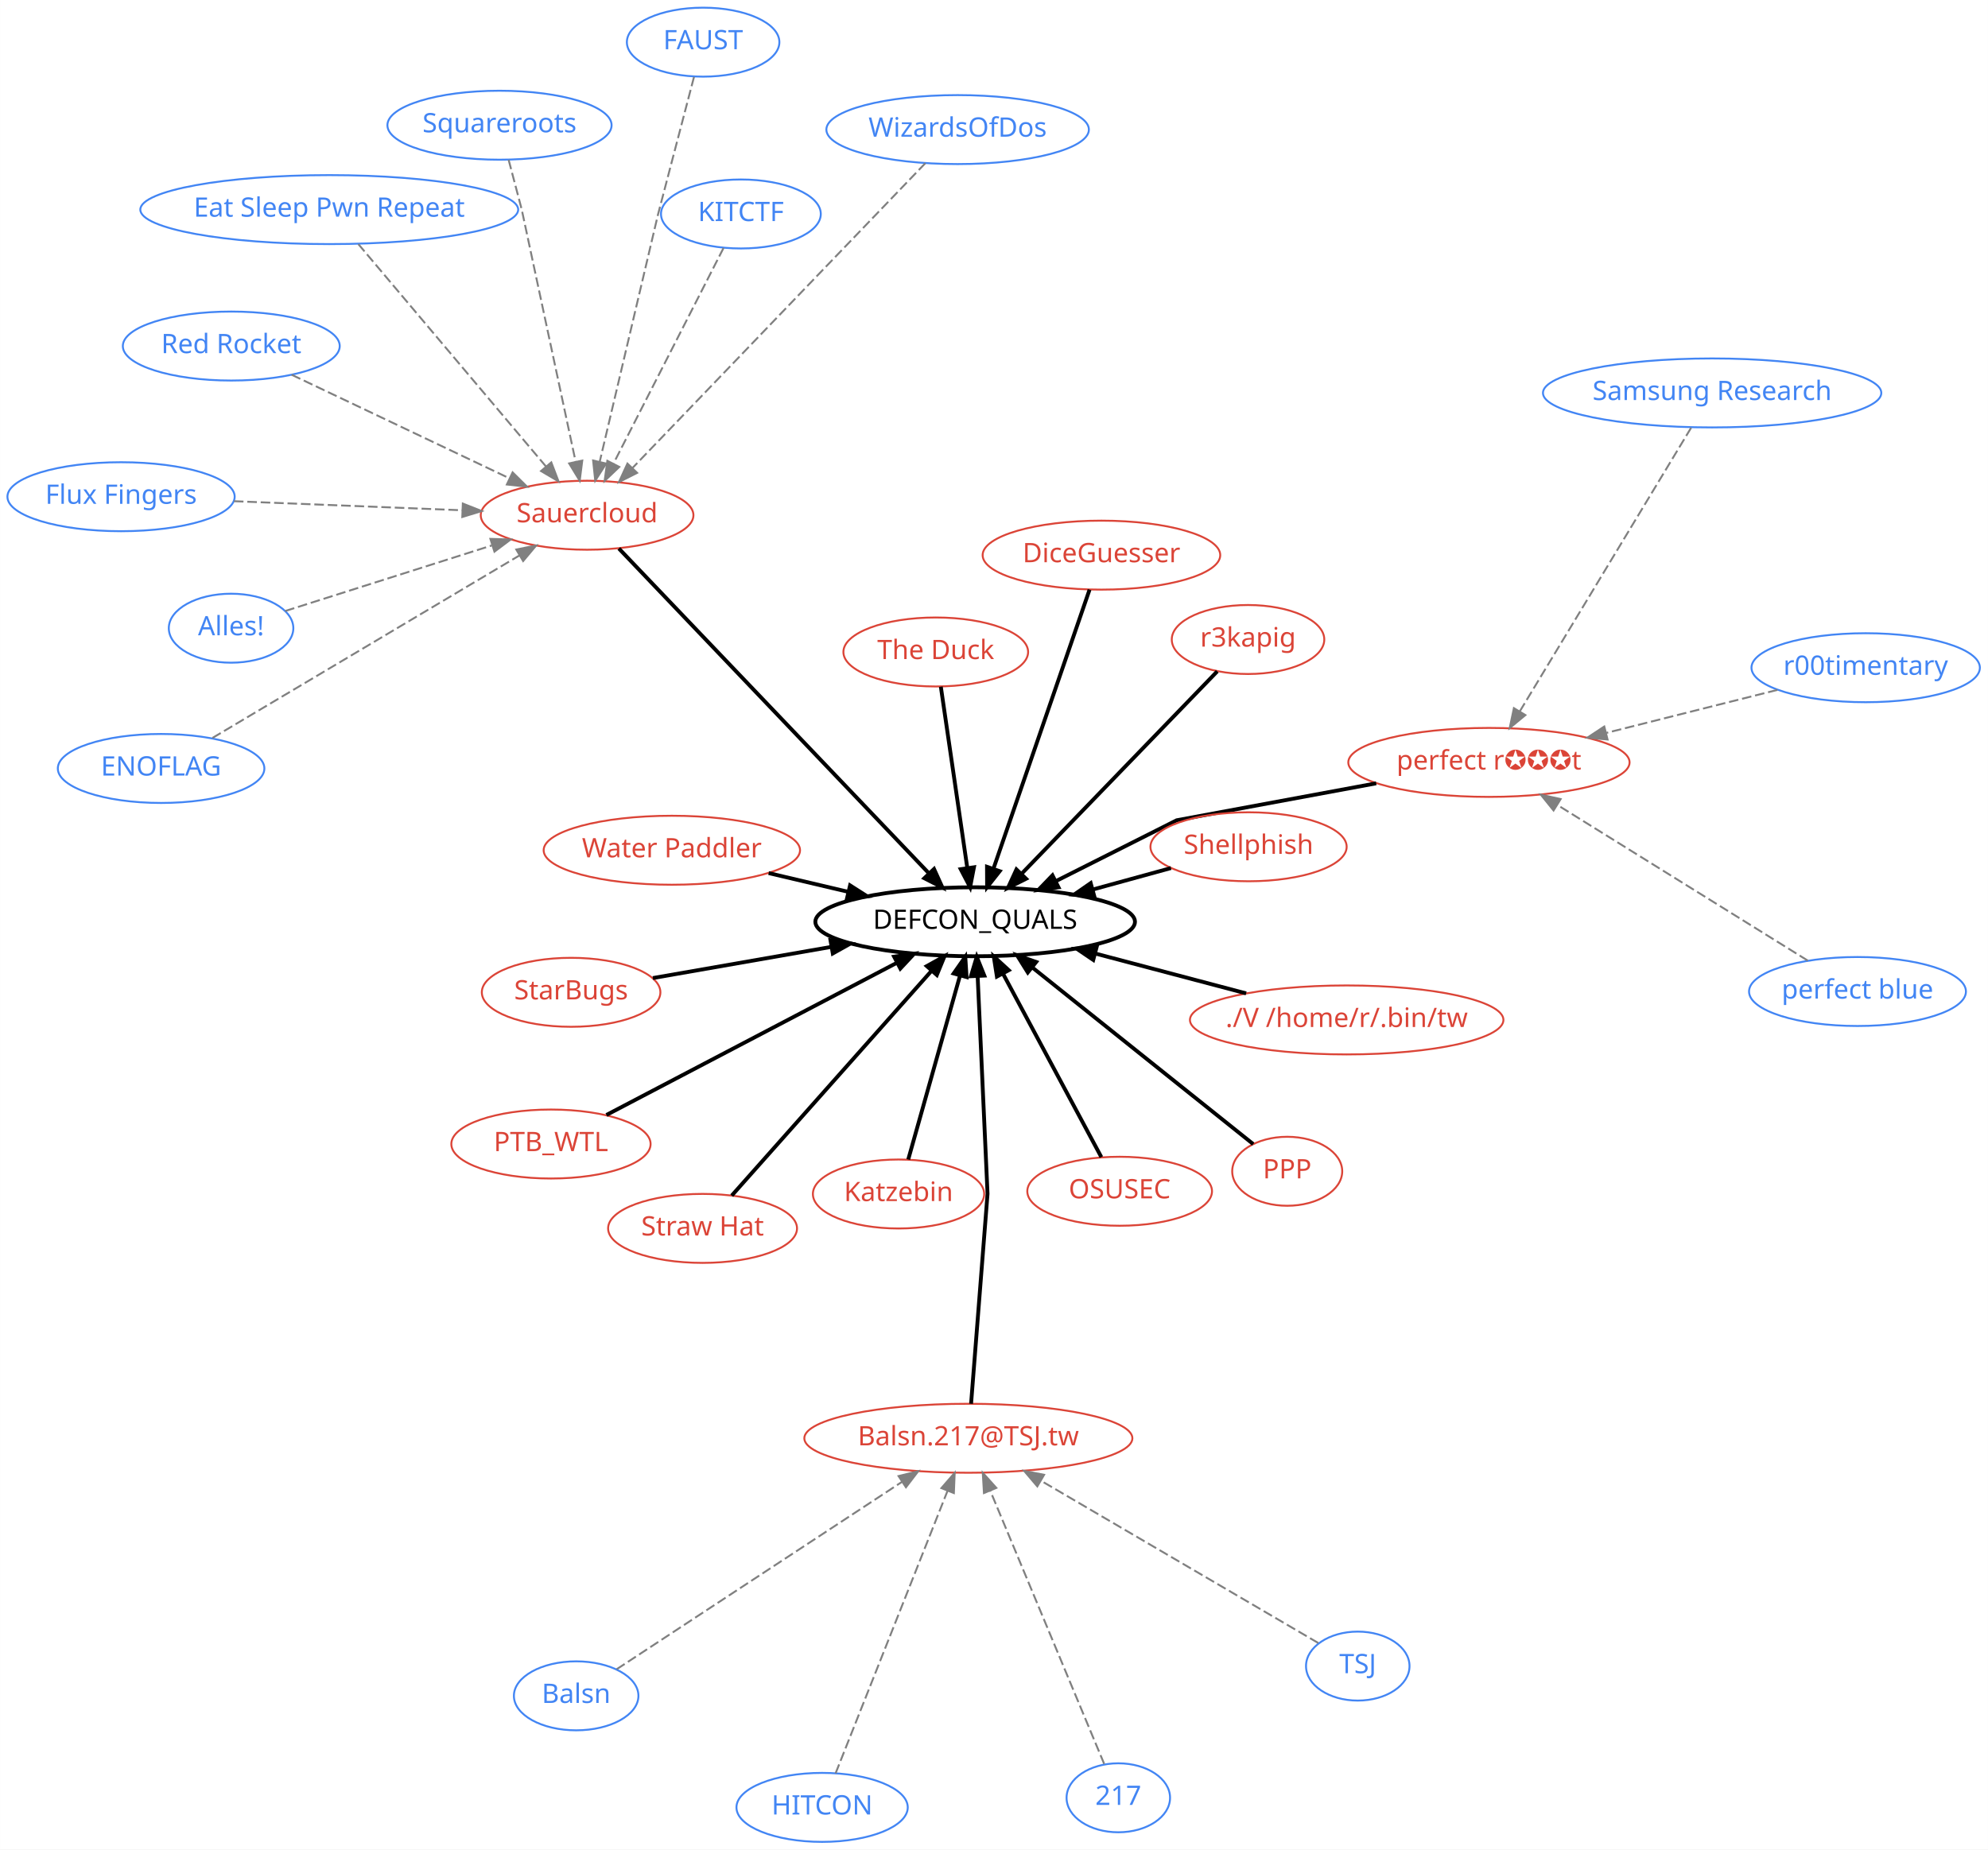
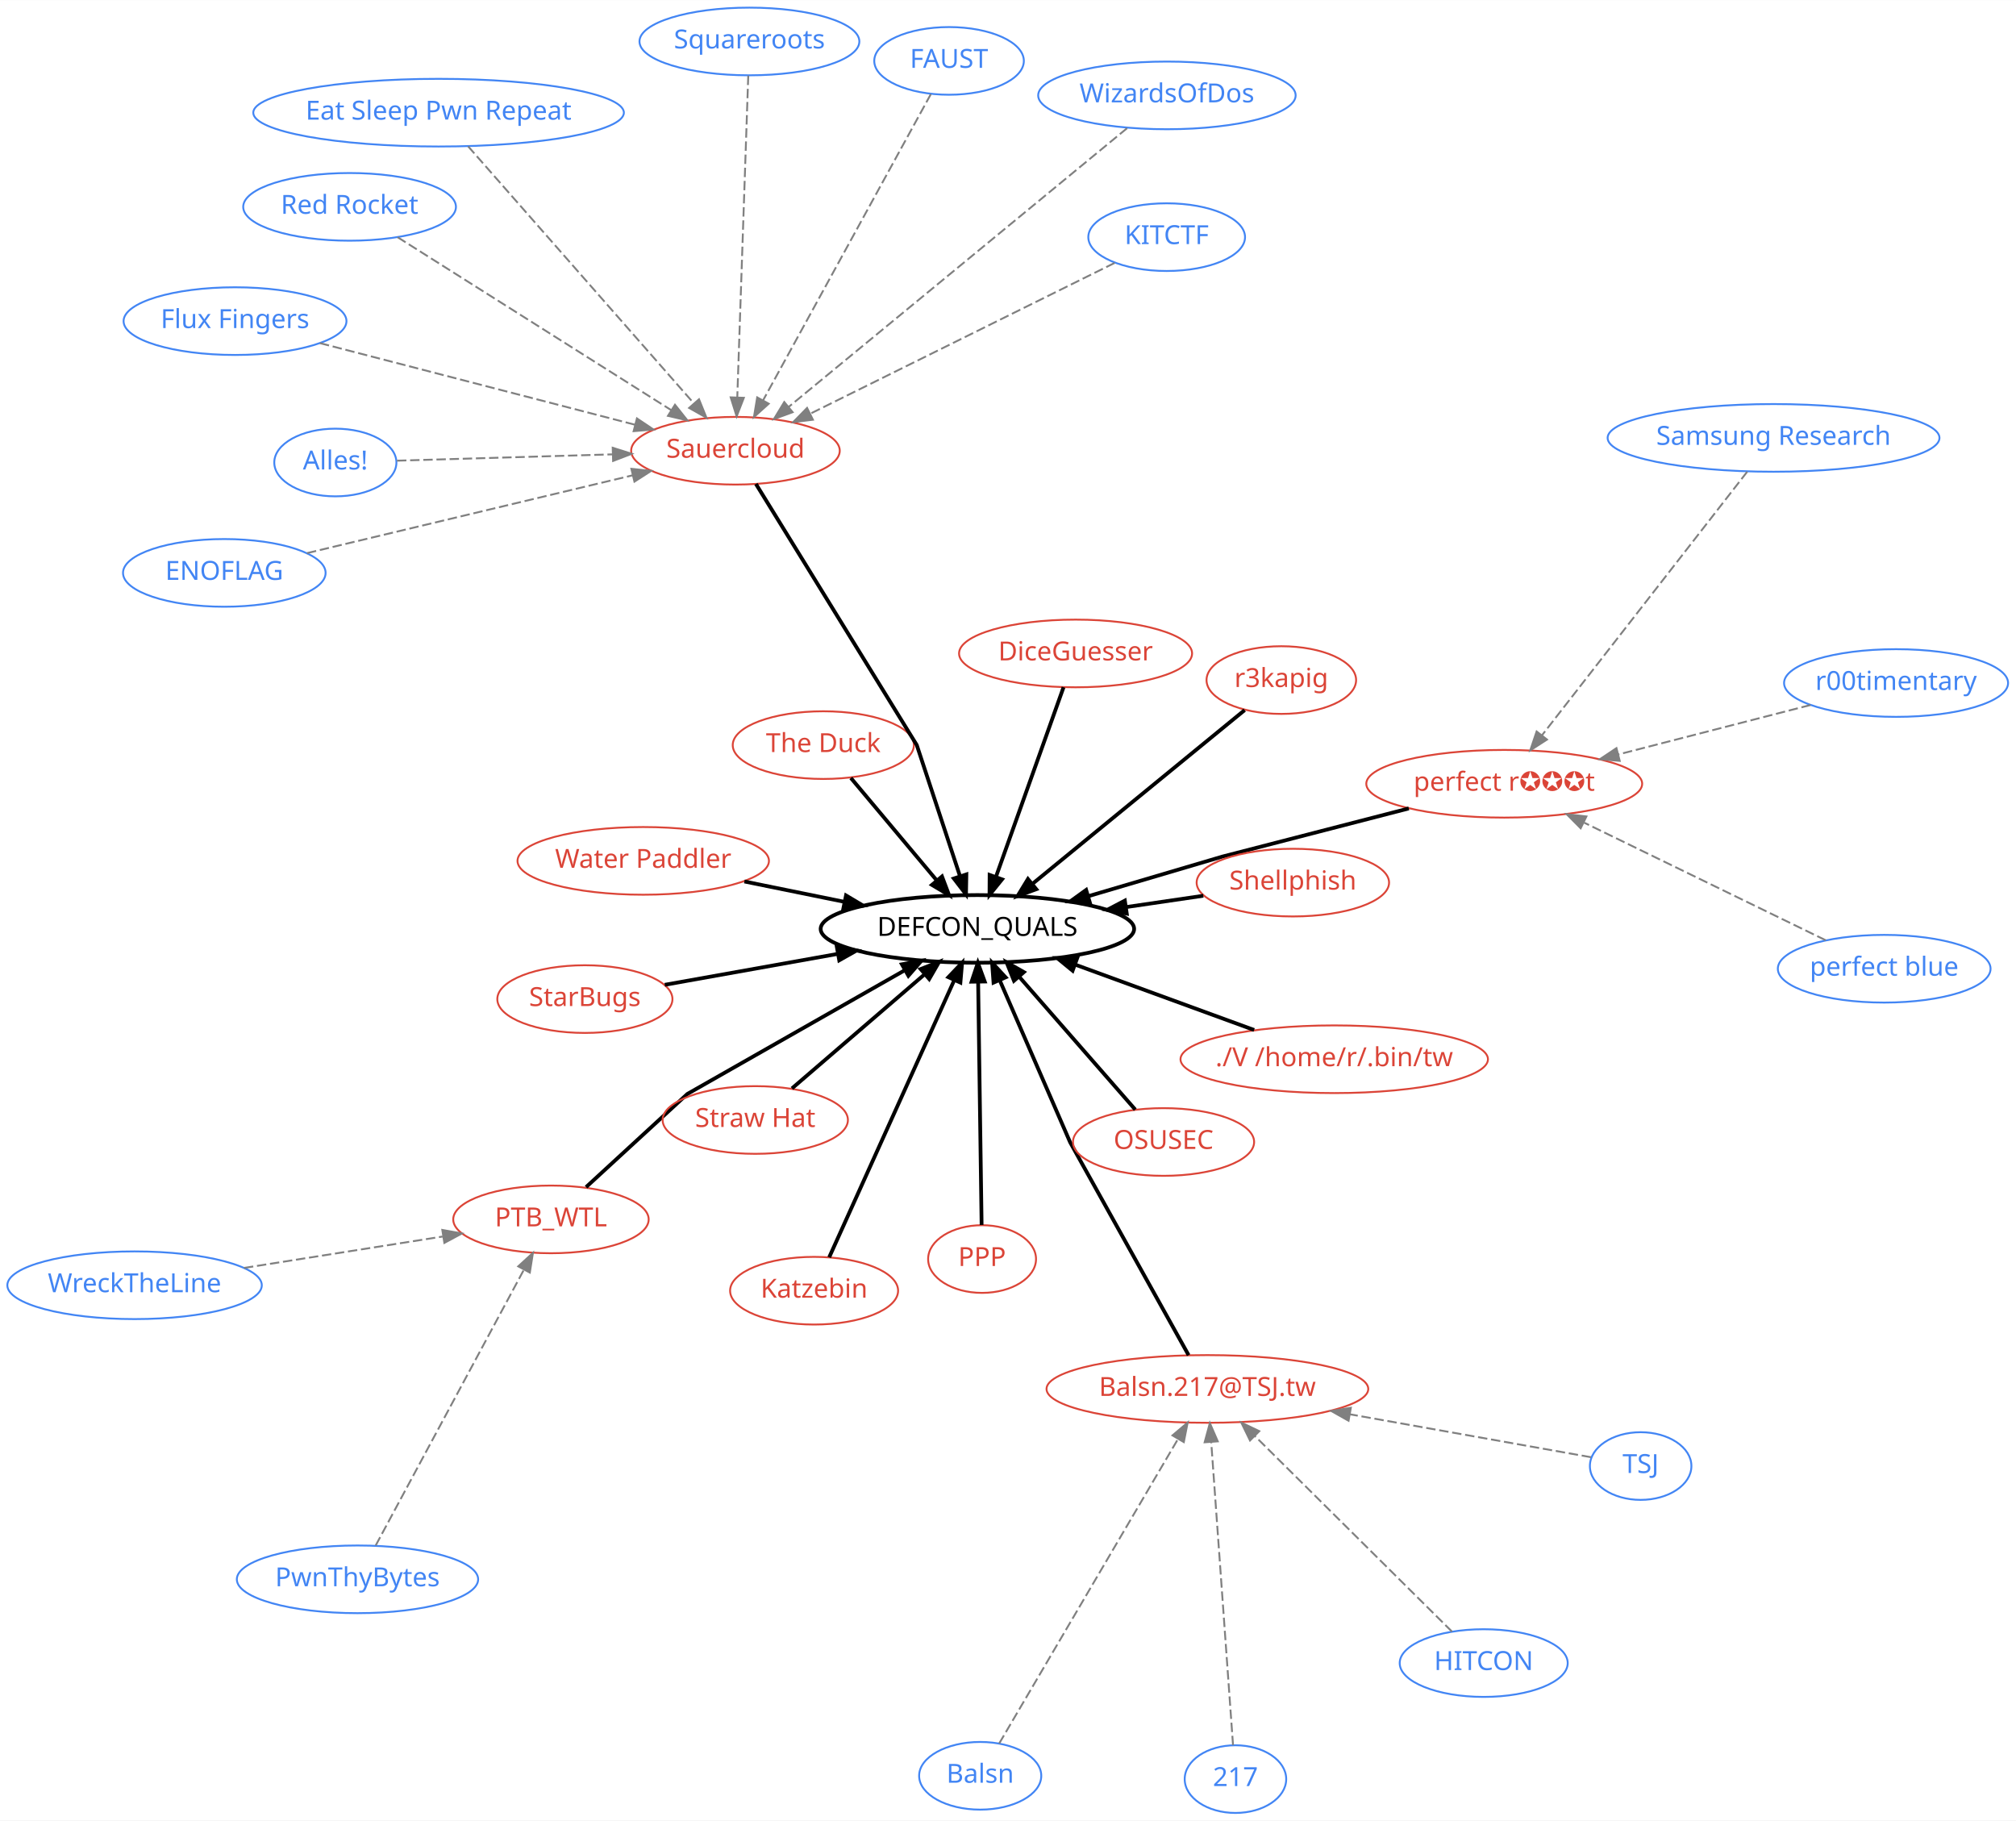
- <svg xmlns="http://www.w3.org/2000/svg" xmlns:xlink="http://www.w3.org/1999/xlink" width="1037pt" height="965pt" viewBox="0.00 0.00 1037.22 965.25">
-   <g id="graph0" class="graph" transform="scale(1 1) rotate(0) translate(4 961.25)">
-     <polygon fill="white" stroke="transparent" points="-4,4 -4,-961.25 1033.22,-961.25 1033.22,4 -4,4" />
+ <svg xmlns="http://www.w3.org/2000/svg" xmlns:xlink="http://www.w3.org/1999/xlink" width="1072pt" height="968pt" viewBox="0.00 0.00 1072.48 968.32">
+   <g id="graph0" class="graph" transform="scale(1 1) rotate(0) translate(4 964.32)">
+     <polygon fill="white" stroke="transparent" points="-4,4 -4,-964.32 1068.48,-964.32 1068.48,4 -4,4" />
    <g id="node1" class="node">
      <g id="a_node1">
        <a xlink:href="https://quals.2022.nautilus.institute/dashboard" xlink:title="DEFCON_QUALS">
-           <ellipse fill="none" stroke="black" stroke-width="2" cx="504.78" cy="-480.19" rx="83.39" ry="18" />
-           <text text-anchor="middle" x="504.78" y="-476.49" font-family="JetBrains Mono" font-size="14.00">DEFCON_QUALS</text>
+           <ellipse fill="none" stroke="black" stroke-width="2" cx="515.96" cy="-470.25" rx="83.39" ry="18" />
+           <text text-anchor="middle" x="515.96" y="-466.55" font-family="JetBrains Mono" font-size="14.00">DEFCON_QUALS</text>
        </a>
      </g>
    </g>
    <g id="node2" class="node">
      <g id="a_node2">
        <a xlink:href="https://ctftime.org/team/176403" xlink:title="perfect r✪✪✪t">
-           <ellipse fill="none" stroke="#db4437" cx="772.85" cy="-563.36" rx="73.39" ry="18" />
-           <text text-anchor="middle" x="772.85" y="-559.66" font-family="JetBrains Mono" font-size="14.00" fill="#db4437">perfect r✪✪✪t</text>
+           <ellipse fill="none" stroke="#db4437" cx="796.23" cy="-547.46" rx="73.39" ry="18" />
+           <text text-anchor="middle" x="796.23" y="-543.76" font-family="JetBrains Mono" font-size="14.00" fill="#db4437">perfect r✪✪✪t</text>
        </a>
      </g>
    </g>
    <g id="edge1" class="edge">
-       <path fill="none" stroke="black" stroke-width="2" d="M714.03,-552.45C667.36,-543.81 609.92,-533.16 609.92,-533.16 609.92,-533.16 576.27,-516.21 547.04,-501.48" />
-       <polygon fill="black" stroke="black" stroke-width="2" points="548.26,-498.18 537.76,-496.8 545.11,-504.43 548.26,-498.18" />
+       <path fill="none" stroke="black" stroke-width="2" d="M745.45,-534.34C701.94,-523.1 646.24,-508.71 646.24,-508.71 646.24,-508.71 609.37,-497.82 574.85,-487.63" />
+       <polygon fill="black" stroke="black" stroke-width="2" points="575.79,-484.26 565.21,-484.79 573.81,-490.98 575.79,-484.26" />
    </g>
    <g id="node3" class="node">
      <g id="a_node3">
        <a xlink:href="https://ctftime.org/team/189868" xlink:title="Balsn.217@TSJ.tw">
-           <ellipse fill="none" stroke="#db4437" cx="501.23" cy="-210.64" rx="85.59" ry="18" />
-           <text text-anchor="middle" x="501.23" y="-206.94" font-family="JetBrains Mono" font-size="14.00" fill="#db4437">Balsn.217@TSJ.tw</text>
+           <ellipse fill="none" stroke="#db4437" cx="638.32" cy="-225.54" rx="85.59" ry="18" />
+           <text text-anchor="middle" x="638.32" y="-221.84" font-family="JetBrains Mono" font-size="14.00" fill="#db4437">Balsn.217@TSJ.tw</text>
        </a>
      </g>
    </g>
    <g id="edge2" class="edge">
-       <path fill="none" stroke="black" stroke-width="2" d="M502.65,-228.65C505.4,-263.83 511.24,-338.25 511.24,-338.25 511.24,-338.25 507.95,-410.47 506.07,-451.88" />
-       <polygon fill="black" stroke="black" stroke-width="2" points="502.57,-451.77 505.61,-461.92 509.56,-452.09 502.57,-451.77" />
+       <path fill="none" stroke="black" stroke-width="2" d="M628.32,-243.51C608.32,-279.45 565.29,-356.75 565.29,-356.75 565.29,-356.75 542.42,-409.36 527.83,-442.95" />
+       <polygon fill="black" stroke="black" stroke-width="2" points="524.55,-441.7 523.77,-452.27 530.97,-444.49 524.55,-441.7" />
    </g>
    <g id="node4" class="node">
      <g id="a_node4">
        <a xlink:href="https://ctftime.org/team/111501" xlink:title="The Duck">
-           <ellipse fill="none" stroke="#db4437" cx="484.22" cy="-620.99" rx="48.19" ry="18" />
-           <text text-anchor="middle" x="484.22" y="-617.29" font-family="JetBrains Mono" font-size="14.00" fill="#db4437">The Duck</text>
+           <ellipse fill="none" stroke="#db4437" cx="433.99" cy="-568.02" rx="48.19" ry="18" />
+           <text text-anchor="middle" x="433.99" y="-564.32" font-family="JetBrains Mono" font-size="14.00" fill="#db4437">The Duck</text>
        </a>
      </g>
    </g>
    <g id="edge3" class="edge">
-       <path fill="none" stroke="black" stroke-width="2" d="M486.87,-602.87C490.37,-578.9 496.57,-536.39 500.68,-508.25" />
-       <polygon fill="black" stroke="black" stroke-width="2" points="504.16,-508.64 502.15,-498.24 497.24,-507.63 504.16,-508.64" />
+       <path fill="none" stroke="black" stroke-width="2" d="M448.65,-550.54C461.31,-535.43 479.79,-513.39 494.18,-496.23" />
+       <polygon fill="black" stroke="black" stroke-width="2" points="497.13,-498.15 500.88,-488.24 491.77,-493.66 497.13,-498.15" />
    </g>
    <g id="node5" class="node">
      <g id="a_node5">
        <a xlink:href="https://ctftime.org/team/54748" xlink:title="Sauercloud">
-           <ellipse fill="none" stroke="#db4437" cx="302.3" cy="-692.36" rx="55.49" ry="18" />
-           <text text-anchor="middle" x="302.3" y="-688.66" font-family="JetBrains Mono" font-size="14.00" fill="#db4437">Sauercloud</text>
+           <ellipse fill="none" stroke="#db4437" cx="387.25" cy="-724.61" rx="55.49" ry="18" />
+           <text text-anchor="middle" x="387.25" y="-720.91" font-family="JetBrains Mono" font-size="14.00" fill="#db4437">Sauercloud</text>
        </a>
      </g>
    </g>
    <g id="edge4" class="edge">
-       <path fill="none" stroke="black" stroke-width="2" d="M318.87,-675C354.6,-637.56 439.02,-549.1 480.68,-505.45" />
-       <polygon fill="black" stroke="black" stroke-width="2" points="483.32,-507.74 487.7,-498.09 478.26,-502.91 483.32,-507.74" />
+       <path fill="none" stroke="black" stroke-width="2" d="M398.13,-706.96C423.35,-666.02 483.69,-568.09 483.69,-568.09 483.69,-568.09 497.17,-527.21 506.71,-498.29" />
+       <polygon fill="black" stroke="black" stroke-width="2" points="510.08,-499.25 509.89,-488.65 503.43,-497.06 510.08,-499.25" />
    </g>
    <g id="node6" class="node">
      <g id="a_node6">
        <a xlink:href="https://ctftime.org/team/155019" xlink:title="Water Paddler">
-           <ellipse fill="none" stroke="#db4437" cx="346.52" cy="-517.52" rx="66.89" ry="18" />
-           <text text-anchor="middle" x="346.52" y="-513.82" font-family="JetBrains Mono" font-size="14.00" fill="#db4437">Water Paddler</text>
+           <ellipse fill="none" stroke="#db4437" cx="338.19" cy="-506.44" rx="66.89" ry="18" />
+           <text text-anchor="middle" x="338.19" y="-502.74" font-family="JetBrains Mono" font-size="14.00" fill="#db4437">Water Paddler</text>
        </a>
      </g>
    </g>
    <g id="edge5" class="edge">
-       <path fill="none" stroke="black" stroke-width="2" d="M397.03,-505.6C410.21,-502.5 424.6,-499.1 438.46,-495.83" />
-       <polygon fill="black" stroke="black" stroke-width="2" points="439.51,-499.18 448.44,-493.48 437.9,-492.37 439.51,-499.18" />
+       <path fill="none" stroke="black" stroke-width="2" d="M392.01,-495.48C408.66,-492.09 427.28,-488.3 444.92,-484.71" />
+       <polygon fill="black" stroke="black" stroke-width="2" points="446.07,-488.05 455.17,-482.63 444.67,-481.19 446.07,-488.05" />
    </g>
    <g id="node7" class="node">
      <g id="a_node7">
        <a xlink:href="https://ctftime.org/team/119975" xlink:title="PTB_WTL">
-           <ellipse fill="none" stroke="#db4437" cx="283.45" cy="-364.2" rx="51.99" ry="18" />
-           <text text-anchor="middle" x="283.45" y="-360.5" font-family="JetBrains Mono" font-size="14.00" fill="#db4437">PTB_WTL</text>
+           <ellipse fill="none" stroke="#db4437" cx="289.1" cy="-315.73" rx="51.99" ry="18" />
+           <text text-anchor="middle" x="289.1" y="-312.03" font-family="JetBrains Mono" font-size="14.00" fill="#db4437">PTB_WTL</text>
        </a>
      </g>
    </g>
    <g id="edge6" class="edge">
-       <path fill="none" stroke="black" stroke-width="2" d="M312.38,-379.36C351.11,-399.66 420.01,-435.76 463.99,-458.81" />
-       <polygon fill="black" stroke="black" stroke-width="2" points="462.49,-461.98 472.97,-463.52 465.74,-455.78 462.49,-461.98" />
+       <path fill="none" stroke="black" stroke-width="2" d="M307.78,-332.91C329.28,-352.68 361.66,-382.45 361.66,-382.45 361.66,-382.45 431.72,-422.31 477.42,-448.32" />
+       <polygon fill="black" stroke="black" stroke-width="2" points="475.79,-451.42 486.21,-453.32 479.25,-445.33 475.79,-451.42" />
    </g>
    <g id="node8" class="node">
      <g id="a_node8">
        <a xlink:href="https://ctftime.org/team/189869" xlink:title="./V /home/r/.bin/tw">
-           <ellipse fill="none" stroke="#db4437" cx="698.63" cy="-428.96" rx="81.79" ry="18" />
-           <text text-anchor="middle" x="698.63" y="-425.26" font-family="JetBrains Mono" font-size="14.00" fill="#db4437">./V /home/r/.bin/tw</text>
+           <ellipse fill="none" stroke="#db4437" cx="705.79" cy="-400.92" rx="81.79" ry="18" />
+           <text text-anchor="middle" x="705.79" y="-397.22" font-family="JetBrains Mono" font-size="14.00" fill="#db4437">./V /home/r/.bin/tw</text>
        </a>
      </g>
    </g>
    <g id="edge7" class="edge">
-       <path fill="none" stroke="black" stroke-width="2" d="M646.17,-442.82C621.92,-449.23 592.93,-456.89 567.52,-463.6" />
-       <polygon fill="black" stroke="black" stroke-width="2" points="566.39,-460.28 557.62,-466.22 568.18,-467.05 566.39,-460.28" />
+       <path fill="none" stroke="black" stroke-width="2" d="M663.19,-416.48C634.98,-426.78 597.8,-440.36 567.86,-451.3" />
+       <polygon fill="black" stroke="black" stroke-width="2" points="566.61,-448.03 558.42,-454.74 569.01,-454.6 566.61,-448.03" />
    </g>
    <g id="node9" class="node">
      <g id="a_node9">
        <a xlink:href="https://ctftime.org/team/19208" xlink:title="Straw Hat">
-           <ellipse fill="none" stroke="#db4437" cx="362.55" cy="-320.17" rx="49.29" ry="18" />
-           <text text-anchor="middle" x="362.55" y="-316.47" font-family="JetBrains Mono" font-size="14.00" fill="#db4437">Straw Hat</text>
+           <ellipse fill="none" stroke="#db4437" cx="397.79" cy="-368.61" rx="49.29" ry="18" />
+           <text text-anchor="middle" x="397.79" y="-364.91" font-family="JetBrains Mono" font-size="14.00" fill="#db4437">Straw Hat</text>
        </a>
      </g>
    </g>
    <g id="edge8" class="edge">
-       <path fill="none" stroke="black" stroke-width="2" d="M377.77,-337.29C402.75,-365.39 452.56,-421.43 481.83,-454.37" />
-       <polygon fill="black" stroke="black" stroke-width="2" points="479.54,-457.06 488.8,-462.21 484.78,-452.41 479.54,-457.06" />
+       <path fill="none" stroke="black" stroke-width="2" d="M417.31,-385.4C436.57,-401.97 466.23,-427.48 487.99,-446.2" />
+       <polygon fill="black" stroke="black" stroke-width="2" points="485.76,-448.89 495.62,-452.76 490.32,-443.59 485.76,-448.89" />
    </g>
    <g id="node10" class="node">
      <g id="a_node10">
        <a xlink:href="https://ctftime.org/team/284" xlink:title="PPP">
-           <ellipse fill="none" stroke="#db4437" cx="667.6" cy="-349.98" rx="28.7" ry="18" />
-           <text text-anchor="middle" x="667.6" y="-346.28" font-family="JetBrains Mono" font-size="14.00" fill="#db4437">PPP</text>
+           <ellipse fill="none" stroke="#db4437" cx="518.45" cy="-294.64" rx="28.7" ry="18" />
+           <text text-anchor="middle" x="518.45" y="-290.94" font-family="JetBrains Mono" font-size="14.00" fill="#db4437">PPP</text>
        </a>
      </g>
    </g>
    <g id="edge9" class="edge">
-       <path fill="none" stroke="black" stroke-width="2" d="M649.87,-364.16C622.21,-386.28 568.48,-429.24 534.74,-456.23" />
-       <polygon fill="black" stroke="black" stroke-width="2" points="532.24,-453.74 526.62,-462.72 536.62,-459.21 532.24,-453.74" />
+       <path fill="none" stroke="black" stroke-width="2" d="M518.2,-312.77C517.76,-343.35 516.88,-405.38 516.36,-441.8" />
+       <polygon fill="black" stroke="black" stroke-width="2" points="512.86,-442.17 516.21,-452.22 519.85,-442.27 512.86,-442.17" />
    </g>
    <g id="node11" class="node">
      <g id="a_node11">
        <a xlink:href="https://ctftime.org/team/141539" xlink:title="Katzebin">
-           <ellipse fill="none" stroke="#db4437" cx="464.8" cy="-338.12" rx="44.69" ry="18" />
-           <text text-anchor="middle" x="464.8" y="-334.42" font-family="JetBrains Mono" font-size="14.00" fill="#db4437">Katzebin</text>
+           <ellipse fill="none" stroke="#db4437" cx="429.09" cy="-277.8" rx="44.69" ry="18" />
+           <text text-anchor="middle" x="429.09" y="-274.1" font-family="JetBrains Mono" font-size="14.00" fill="#db4437">Katzebin</text>
        </a>
      </g>
    </g>
    <g id="edge10" class="edge">
-       <path fill="none" stroke="black" stroke-width="2" d="M469.86,-356.11C476.67,-380.32 488.86,-423.61 496.88,-452.12" />
-       <polygon fill="black" stroke="black" stroke-width="2" points="493.55,-453.21 499.63,-461.89 500.29,-451.32 493.55,-453.21" />
+       <path fill="none" stroke="black" stroke-width="2" d="M437.11,-295.56C452.36,-329.35 485.63,-403.06 503.69,-443.08" />
+       <polygon fill="black" stroke="black" stroke-width="2" points="500.53,-444.58 507.83,-452.25 506.91,-441.7 500.53,-444.58" />
    </g>
    <g id="node12" class="node">
      <g id="a_node12">
        <a xlink:href="https://ctftime.org/team/152239" xlink:title="StarBugs">
-           <ellipse fill="none" stroke="#db4437" cx="293.96" cy="-443.38" rx="46.59" ry="18" />
-           <text text-anchor="middle" x="293.96" y="-439.68" font-family="JetBrains Mono" font-size="14.00" fill="#db4437">StarBugs</text>
+           <ellipse fill="none" stroke="#db4437" cx="307.15" cy="-432.92" rx="46.59" ry="18" />
+           <text text-anchor="middle" x="307.15" y="-429.22" font-family="JetBrains Mono" font-size="14.00" fill="#db4437">StarBugs</text>
        </a>
      </g>
    </g>
    <g id="edge11" class="edge">
-       <path fill="none" stroke="black" stroke-width="2" d="M336.62,-450.82C363.33,-455.49 398.49,-461.63 429.75,-467.09" />
-       <polygon fill="black" stroke="black" stroke-width="2" points="429.29,-470.56 439.74,-468.83 430.5,-463.66 429.29,-470.56" />
+       <path fill="none" stroke="black" stroke-width="2" d="M349.66,-440.52C376.13,-445.25 410.9,-451.47 441.81,-456.99" />
+       <polygon fill="black" stroke="black" stroke-width="2" points="441.23,-460.45 451.69,-458.76 442.46,-453.56 441.23,-460.45" />
    </g>
    <g id="node13" class="node">
      <g id="a_node13">
        <a xlink:href="https://ctftime.org/team/285" xlink:title="Shellphish">
-           <ellipse fill="none" stroke="#db4437" cx="647.43" cy="-519.33" rx="51.19" ry="18" />
-           <text text-anchor="middle" x="647.43" y="-515.63" font-family="JetBrains Mono" font-size="14.00" fill="#db4437">Shellphish</text>
+           <ellipse fill="none" stroke="#db4437" cx="683.78" cy="-494.88" rx="51.19" ry="18" />
+           <text text-anchor="middle" x="683.78" y="-491.18" font-family="JetBrains Mono" font-size="14.00" fill="#db4437">Shellphish</text>
        </a>
      </g>
    </g>
    <g id="edge12" class="edge">
-       <path fill="none" stroke="black" stroke-width="2" d="M606.93,-508.22C594.27,-504.74 580.01,-500.83 566.24,-497.05" />
-       <polygon fill="black" stroke="black" stroke-width="2" points="566.91,-493.61 556.34,-494.33 565.06,-500.36 566.91,-493.61" />
+       <path fill="none" stroke="black" stroke-width="2" d="M636.14,-487.89C623.35,-486.01 609.17,-483.93 595.16,-481.88" />
+       <polygon fill="black" stroke="black" stroke-width="2" points="595.42,-478.38 585.02,-480.39 594.4,-485.3 595.42,-478.38" />
    </g>
    <g id="node14" class="node">
      <g id="a_node14">
        <a xlink:href="https://ctftime.org/team/58979" xlink:title="r3kapig">
-           <ellipse fill="none" stroke="#db4437" cx="647.15" cy="-627.5" rx="39.79" ry="18" />
-           <text text-anchor="middle" x="647.15" y="-623.8" font-family="JetBrains Mono" font-size="14.00" fill="#db4437">r3kapig</text>
+           <ellipse fill="none" stroke="#db4437" cx="677.64" cy="-602.62" rx="39.79" ry="18" />
+           <text text-anchor="middle" x="677.64" y="-598.92" font-family="JetBrains Mono" font-size="14.00" fill="#db4437">r3kapig</text>
        </a>
      </g>
    </g>
    <g id="edge13" class="edge">
-       <path fill="none" stroke="black" stroke-width="2" d="M631.1,-610.88C606.16,-585.08 557.96,-535.21 528.85,-505.09" />
-       <polygon fill="black" stroke="black" stroke-width="2" points="531.35,-502.64 521.88,-497.88 526.31,-507.5 531.35,-502.64" />
+       <path fill="none" stroke="black" stroke-width="2" d="M658.14,-586.65C630.03,-563.64 577.93,-520.99 545.2,-494.19" />
+       <polygon fill="black" stroke="black" stroke-width="2" points="547.28,-491.37 537.33,-487.75 542.85,-496.79 547.28,-491.37" />
    </g>
    <g id="node15" class="node">
      <g id="a_node15">
        <a xlink:href="https://ctftime.org/team/182504" xlink:title="DiceGuesser">
-           <ellipse fill="none" stroke="#db4437" cx="570.67" cy="-671.53" rx="61.99" ry="18" />
-           <text text-anchor="middle" x="570.67" y="-667.83" font-family="JetBrains Mono" font-size="14.00" fill="#db4437">DiceGuesser</text>
+           <ellipse fill="none" stroke="#db4437" cx="568.19" cy="-616.78" rx="61.99" ry="18" />
+           <text text-anchor="middle" x="568.19" y="-613.08" font-family="JetBrains Mono" font-size="14.00" fill="#db4437">DiceGuesser</text>
        </a>
      </g>
    </g>
    <g id="edge14" class="edge">
-       <path fill="none" stroke="black" stroke-width="2" d="M564.47,-653.53C552.92,-619.98 528.03,-547.7 514.32,-507.89" />
-       <polygon fill="black" stroke="black" stroke-width="2" points="517.58,-506.6 511.01,-498.28 510.96,-508.87 517.58,-506.6" />
+       <path fill="none" stroke="black" stroke-width="2" d="M561.79,-598.81C552.82,-573.66 536.44,-527.7 525.88,-498.1" />
+       <polygon fill="black" stroke="black" stroke-width="2" points="529.07,-496.61 522.41,-488.37 522.47,-498.96 529.07,-496.61" />
    </g>
    <g id="node16" class="node">
      <g id="a_node16">
        <a xlink:href="https://ctftime.org/team/12858" xlink:title="OSUSEC">
-           <ellipse fill="none" stroke="#db4437" cx="580.17" cy="-339.55" rx="48.19" ry="18" />
-           <text text-anchor="middle" x="580.17" y="-335.85" font-family="JetBrains Mono" font-size="14.00" fill="#db4437">OSUSEC</text>
+           <ellipse fill="none" stroke="#db4437" cx="614.99" cy="-356.91" rx="48.19" ry="18" />
+           <text text-anchor="middle" x="614.99" y="-353.21" font-family="JetBrains Mono" font-size="14.00" fill="#db4437">OSUSEC</text>
        </a>
      </g>
    </g>
    <g id="edge15" class="edge">
-       <path fill="none" stroke="black" stroke-width="2" d="M570.62,-357.36C557.66,-381.53 534.4,-424.94 519.28,-453.14" />
-       <polygon fill="black" stroke="black" stroke-width="2" points="516.13,-451.61 514.49,-462.08 522.3,-454.92 516.13,-451.61" />
+       <path fill="none" stroke="black" stroke-width="2" d="M599.95,-374.12C583.54,-392.9 557.1,-423.16 538.27,-444.71" />
+       <polygon fill="black" stroke="black" stroke-width="2" points="535.41,-442.67 531.47,-452.5 540.68,-447.27 535.41,-442.67" />
    </g>
    <g id="node17" class="node">
      <g id="a_node17">
        <a xlink:href="https://ctftime.org/team/7221" xlink:title="KITCTF">
-           <ellipse fill="none" stroke="#4285f4" cx="382.55" cy="-849.58" rx="41.69" ry="18" />
-           <text text-anchor="middle" x="382.55" y="-845.88" font-family="JetBrains Mono" font-size="14.00" fill="#4285f4">KITCTF</text>
+           <ellipse fill="none" stroke="#4285f4" cx="616.65" cy="-838.23" rx="41.69" ry="18" />
+           <text text-anchor="middle" x="616.65" y="-834.53" font-family="JetBrains Mono" font-size="14.00" fill="#4285f4">KITCTF</text>
        </a>
      </g>
    </g>
    <g id="edge16" class="edge">
-       <path fill="none" stroke="grey" stroke-dasharray="5,2" d="M373.5,-831.85C359.53,-804.49 332.62,-751.76 316.18,-719.55" />
-       <polygon fill="grey" stroke="grey" points="319.1,-717.58 311.44,-710.27 312.87,-720.76 319.1,-717.58" />
+       <path fill="none" stroke="grey" stroke-dasharray="5,2" d="M588.98,-824.52C548.62,-804.53 473.39,-767.27 427.08,-744.33" />
+       <polygon fill="grey" stroke="grey" points="428.46,-741.11 417.94,-739.81 425.35,-747.38 428.46,-741.11" />
    </g>
    <g id="node18" class="node">
      <g id="a_node18">
        <a xlink:href="https://ctftime.org/team/15712" xlink:title="Eat Sleep Pwn Repeat">
-           <ellipse fill="none" stroke="#4285f4" cx="167.77" cy="-851.86" rx="98.58" ry="18" />
-           <text text-anchor="middle" x="167.77" y="-848.16" font-family="JetBrains Mono" font-size="14.00" fill="#4285f4">Eat Sleep Pwn Repeat</text>
+           <ellipse fill="none" stroke="#4285f4" cx="229.31" cy="-904.44" rx="98.58" ry="18" />
+           <text text-anchor="middle" x="229.31" y="-900.74" font-family="JetBrains Mono" font-size="14.00" fill="#4285f4">Eat Sleep Pwn Repeat</text>
        </a>
      </g>
    </g>
    <g id="edge17" class="edge">
-       <path fill="none" stroke="grey" stroke-dasharray="5,2" d="M182.94,-833.87C206.89,-805.48 253.53,-750.19 280.88,-717.76" />
-       <polygon fill="grey" stroke="grey" points="283.62,-719.94 287.39,-710.04 278.27,-715.42 283.62,-719.94" />
+       <path fill="none" stroke="grey" stroke-dasharray="5,2" d="M245.03,-886.54C273.25,-854.41 332.56,-786.88 364.96,-749.99" />
+       <polygon fill="grey" stroke="grey" points="367.86,-751.99 371.83,-742.17 362.6,-747.37 367.86,-751.99" />
    </g>
    <g id="node19" class="node">
      <g id="a_node19">
        <a xlink:href="https://ctftime.org/team/551" xlink:title="Flux Fingers">
-           <ellipse fill="none" stroke="#4285f4" cx="59.14" cy="-702.02" rx="59.29" ry="18" />
-           <text text-anchor="middle" x="59.14" y="-698.32" font-family="JetBrains Mono" font-size="14.00" fill="#4285f4">Flux Fingers</text>
+           <ellipse fill="none" stroke="#4285f4" cx="121.03" cy="-793.56" rx="59.29" ry="18" />
+           <text text-anchor="middle" x="121.03" y="-789.86" font-family="JetBrains Mono" font-size="14.00" fill="#4285f4">Flux Fingers</text>
        </a>
      </g>
    </g>
    <g id="edge18" class="edge">
-       <path fill="none" stroke="grey" stroke-dasharray="5,2" d="M118.01,-699.68C153.98,-698.25 200.04,-696.42 237.11,-694.95" />
-       <polygon fill="grey" stroke="grey" points="237.46,-698.44 247.32,-694.54 237.18,-691.44 237.46,-698.44" />
+       <path fill="none" stroke="grey" stroke-dasharray="5,2" d="M166.19,-781.86C212.55,-769.86 284.66,-751.18 333.82,-738.45" />
+       <polygon fill="grey" stroke="grey" points="334.84,-741.8 343.64,-735.9 333.08,-735.02 334.84,-741.8" />
    </g>
    <g id="node20" class="node">
      <g id="a_node20">
        <a xlink:href="https://allesctf.net/" xlink:title="Red Rocket">
-           <ellipse fill="none" stroke="#4285f4" cx="116.65" cy="-780.65" rx="56.59" ry="18" />
-           <text text-anchor="middle" x="116.65" y="-776.95" font-family="JetBrains Mono" font-size="14.00" fill="#4285f4">Red Rocket</text>
+           <ellipse fill="none" stroke="#4285f4" cx="181.97" cy="-854.34" rx="56.59" ry="18" />
+           <text text-anchor="middle" x="181.97" y="-850.64" font-family="JetBrains Mono" font-size="14.00" fill="#4285f4">Red Rocket</text>
        </a>
      </g>
    </g>
    <g id="edge19" class="edge">
-       <path fill="none" stroke="grey" stroke-dasharray="5,2" d="M148.14,-765.67C179.44,-750.79 227.58,-727.89 261.73,-711.65" />
-       <polygon fill="grey" stroke="grey" points="263.44,-714.72 270.96,-707.26 260.43,-708.4 263.44,-714.72" />
+       <path fill="none" stroke="grey" stroke-dasharray="5,2" d="M207.55,-838.17C244.3,-814.95 312.11,-772.1 353.1,-746.19" />
+       <polygon fill="grey" stroke="grey" points="355.08,-749.08 361.67,-740.78 351.34,-743.16 355.08,-749.08" />
    </g>
    <g id="node21" class="node">
      <g id="a_node21">
        <a xlink:href="https://ctftime.org/team/18419" xlink:title="Alles!">
-           <ellipse fill="none" stroke="#4285f4" cx="116.54" cy="-633.4" rx="32.49" ry="18" />
-           <text text-anchor="middle" x="116.54" y="-629.7" font-family="JetBrains Mono" font-size="14.00" fill="#4285f4">Alles!</text>
+           <ellipse fill="none" stroke="#4285f4" cx="174.4" cy="-718.35" rx="32.49" ry="18" />
+           <text text-anchor="middle" x="174.4" y="-714.65" font-family="JetBrains Mono" font-size="14.00" fill="#4285f4">Alles!</text>
        </a>
      </g>
    </g>
    <g id="edge20" class="edge">
-       <path fill="none" stroke="grey" stroke-dasharray="5,2" d="M144.75,-642.36C173.29,-651.42 218.02,-665.61 252.53,-676.56" />
-       <polygon fill="grey" stroke="grey" points="251.84,-680.02 262.43,-679.71 253.96,-673.34 251.84,-680.02" />
+       <path fill="none" stroke="grey" stroke-dasharray="5,2" d="M207.19,-719.32C237.57,-720.21 283.65,-721.56 321.59,-722.68" />
+       <polygon fill="grey" stroke="grey" points="321.95,-726.19 332.05,-722.99 322.16,-719.19 321.95,-726.19" />
    </g>
    <g id="node22" class="node">
      <g id="a_node22">
        <a xlink:href="https://ctftime.org/team/1438" xlink:title="ENOFLAG">
-           <ellipse fill="none" stroke="#4285f4" cx="80.03" cy="-560.2" rx="53.89" ry="18" />
-           <text text-anchor="middle" x="80.03" y="-556.5" font-family="JetBrains Mono" font-size="14.00" fill="#4285f4">ENOFLAG</text>
+           <ellipse fill="none" stroke="#4285f4" cx="115.33" cy="-659.63" rx="53.89" ry="18" />
+           <text text-anchor="middle" x="115.33" y="-655.93" font-family="JetBrains Mono" font-size="14.00" fill="#4285f4">ENOFLAG</text>
        </a>
      </g>
    </g>
    <g id="edge21" class="edge">
-       <path fill="none" stroke="grey" stroke-dasharray="5,2" d="M106.84,-576.14C146.92,-599.97 222.48,-644.9 267,-671.37" />
-       <polygon fill="grey" stroke="grey" points="265.36,-674.46 275.74,-676.57 268.93,-668.45 265.36,-674.46" />
+       <path fill="none" stroke="grey" stroke-dasharray="5,2" d="M159.32,-670.15C206.53,-681.43 281.58,-699.36 332.56,-711.54" />
+       <polygon fill="grey" stroke="grey" points="331.88,-714.98 342.42,-713.9 333.51,-708.17 331.88,-714.98" />
    </g>
    <g id="node23" class="node">
      <g id="a_node23">
        <a xlink:href="https://ctftime.org/team/550" xlink:title="FAUST">
-           <ellipse fill="none" stroke="#4285f4" cx="362.84" cy="-939.25" rx="39.79" ry="18" />
-           <text text-anchor="middle" x="362.84" y="-935.55" font-family="JetBrains Mono" font-size="14.00" fill="#4285f4">FAUST</text>
+           <ellipse fill="none" stroke="#4285f4" cx="500.88" cy="-931.98" rx="39.79" ry="18" />
+           <text text-anchor="middle" x="500.88" y="-928.28" font-family="JetBrains Mono" font-size="14.00" fill="#4285f4">FAUST</text>
        </a>
      </g>
    </g>
    <g id="edge22" class="edge">
-       <path fill="none" stroke="grey" stroke-dasharray="5,2" d="M358.08,-921.1C351.22,-894.88 339.35,-849.53 339.35,-849.53 339.35,-849.53 319.5,-765.3 308.86,-720.17" />
-       <polygon fill="grey" stroke="grey" points="312.25,-719.32 306.55,-710.39 305.44,-720.93 312.25,-719.32" />
+       <path fill="none" stroke="grey" stroke-dasharray="5,2" d="M491.19,-914.3C471.24,-877.89 425.47,-794.36 401.89,-751.32" />
+       <polygon fill="grey" stroke="grey" points="404.95,-749.63 397.08,-742.54 398.81,-752.99 404.95,-749.63" />
    </g>
    <g id="node24" class="node">
      <g id="a_node24">
        <a xlink:href="https://ctftime.org/team/561" xlink:title="WizardsOfDos">
-           <ellipse fill="none" stroke="#4285f4" cx="495.63" cy="-893.62" rx="68.49" ry="18" />
-           <text text-anchor="middle" x="495.63" y="-889.92" font-family="JetBrains Mono" font-size="14.00" fill="#4285f4">WizardsOfDos</text>
+           <ellipse fill="none" stroke="#4285f4" cx="616.78" cy="-913.63" rx="68.49" ry="18" />
+           <text text-anchor="middle" x="616.78" y="-909.93" font-family="JetBrains Mono" font-size="14.00" fill="#4285f4">WizardsOfDos</text>
        </a>
      </g>
    </g>
    <g id="edge23" class="edge">
-       <path fill="none" stroke="grey" stroke-dasharray="5,2" d="M478.82,-876.12C444.38,-840.27 365.76,-758.42 326.1,-717.14" />
-       <polygon fill="grey" stroke="grey" points="328.4,-714.47 318.94,-709.68 323.35,-719.32 328.4,-714.47" />
+       <path fill="none" stroke="grey" stroke-dasharray="5,2" d="M595.6,-896.19C554.14,-862.04 462.26,-786.38 415.61,-747.97" />
+       <polygon fill="grey" stroke="grey" points="417.67,-745.12 407.72,-741.47 413.22,-750.52 417.67,-745.12" />
    </g>
    <g id="node25" class="node">
      <g id="a_node25">
        <a xlink:href="https://ctftime.org/team/554" xlink:title="Squareroots">
-           <ellipse fill="none" stroke="#4285f4" cx="256.6" cy="-895.9" rx="58.49" ry="18" />
-           <text text-anchor="middle" x="256.6" y="-892.2" font-family="JetBrains Mono" font-size="14.00" fill="#4285f4">Squareroots</text>
+           <ellipse fill="none" stroke="#4285f4" cx="394.68" cy="-942.32" rx="58.49" ry="18" />
+           <text text-anchor="middle" x="394.68" y="-938.62" font-family="JetBrains Mono" font-size="14.00" fill="#4285f4">Squareroots</text>
        </a>
      </g>
    </g>
    <g id="edge24" class="edge">
-       <path fill="none" stroke="grey" stroke-dasharray="5,2" d="M261.37,-877.81C264.55,-865.73 268.16,-852.05 268.16,-852.05 268.16,-852.05 286.55,-766.05 296.33,-720.27" />
-       <polygon fill="grey" stroke="grey" points="299.78,-720.88 298.45,-710.37 292.94,-719.41 299.78,-720.88" />
+       <path fill="none" stroke="grey" stroke-dasharray="5,2" d="M394.06,-924.13C392.76,-886.19 389.77,-798.38 388.22,-752.96" />
+       <polygon fill="grey" stroke="grey" points="391.71,-752.77 387.88,-742.9 384.72,-753.01 391.71,-752.77" />
    </g>
    <g id="node26" class="node">
      <g id="a_node26">
        <a xlink:href="https://ctftime.org/team/53802" xlink:title="perfect blue">
-           <ellipse fill="none" stroke="#4285f4" cx="965.15" cy="-443.8" rx="56.59" ry="18" />
-           <text text-anchor="middle" x="965.15" y="-440.1" font-family="JetBrains Mono" font-size="14.00" fill="#4285f4">perfect blue</text>
+           <ellipse fill="none" stroke="#4285f4" cx="998.36" cy="-449.07" rx="56.59" ry="18" />
+           <text text-anchor="middle" x="998.36" y="-445.37" font-family="JetBrains Mono" font-size="14.00" fill="#4285f4">perfect blue</text>
        </a>
      </g>
    </g>
    <g id="edge25" class="edge">
-       <path fill="none" stroke="grey" stroke-dasharray="5,2" d="M939.21,-459.92C905.52,-480.87 846.54,-517.54 808.61,-541.12" />
-       <polygon fill="grey" stroke="grey" points="806.57,-538.27 799.92,-546.53 810.26,-544.22 806.57,-538.27" />
+       <path fill="none" stroke="grey" stroke-dasharray="5,2" d="M967.22,-464.23C932.82,-480.98 877.21,-508.04 838.8,-526.74" />
+       <polygon fill="grey" stroke="grey" points="836.89,-523.78 829.43,-531.3 839.95,-530.07 836.89,-523.78" />
    </g>
    <g id="node27" class="node">
      <g id="a_node27">
        <a xlink:href="https://ctftime.org/team/32783" xlink:title="r00timentary">
-           <ellipse fill="none" stroke="#4285f4" cx="969.42" cy="-612.78" rx="59.59" ry="18" />
-           <text text-anchor="middle" x="969.42" y="-609.08" font-family="JetBrains Mono" font-size="14.00" fill="#4285f4">r00timentary</text>
+           <ellipse fill="none" stroke="#4285f4" cx="1004.68" cy="-601.05" rx="59.59" ry="18" />
+           <text text-anchor="middle" x="1004.68" y="-597.35" font-family="JetBrains Mono" font-size="14.00" fill="#4285f4">r00timentary</text>
        </a>
      </g>
    </g>
    <g id="edge26" class="edge">
-       <path fill="none" stroke="grey" stroke-dasharray="5,2" d="M923.34,-601.19C896.74,-594.5 862.96,-586.01 834.15,-578.77" />
-       <polygon fill="grey" stroke="grey" points="834.74,-575.31 824.18,-576.26 833.03,-582.1 834.74,-575.31" />
+       <path fill="none" stroke="grey" stroke-dasharray="5,2" d="M959.19,-589.36C929.23,-581.65 889.65,-571.48 857,-563.08" />
+       <polygon fill="grey" stroke="grey" points="857.67,-559.64 847.11,-560.54 855.93,-566.42 857.67,-559.64" />
    </g>
    <g id="node28" class="node">
-       <ellipse fill="none" stroke="#4285f4" cx="889.31" cy="-756.18" rx="88.28" ry="18" />
-       <text text-anchor="middle" x="889.31" y="-752.48" font-family="JetBrains Mono" font-size="14.00" fill="#4285f4">Samsung Research</text>
+       <ellipse fill="none" stroke="#4285f4" cx="939.5" cy="-731.44" rx="88.28" ry="18" />
+       <text text-anchor="middle" x="939.5" y="-727.74" font-family="JetBrains Mono" font-size="14.00" fill="#4285f4">Samsung Research</text>
    </g>
    <g id="edge27" class="edge">
-       <path fill="none" stroke="grey" stroke-dasharray="5,2" d="M878.36,-738.04C857.71,-703.86 812.97,-629.78 788.92,-589.95" />
-       <polygon fill="grey" stroke="grey" points="791.86,-588.06 783.69,-581.31 785.87,-591.68 791.86,-588.06" />
+       <path fill="none" stroke="grey" stroke-dasharray="5,2" d="M925.5,-713.46C899.97,-680.68 845.78,-611.08 816.31,-573.25" />
+       <polygon fill="grey" stroke="grey" points="818.98,-570.98 810.08,-565.24 813.46,-575.28 818.98,-570.98" />
    </g>
    <g id="node29" class="node">
      <g id="a_node29">
        <a xlink:href="https://ctftime.org/team/16978" xlink:title="Balsn">
-           <ellipse fill="none" stroke="#4285f4" cx="296.6" cy="-76.22" rx="32.49" ry="18" />
-           <text text-anchor="middle" x="296.6" y="-72.52" font-family="JetBrains Mono" font-size="14.00" fill="#4285f4">Balsn</text>
+           <ellipse fill="none" stroke="#4285f4" cx="517.45" cy="-19.76" rx="32.49" ry="18" />
+           <text text-anchor="middle" x="517.45" y="-16.06" font-family="JetBrains Mono" font-size="14.00" fill="#4285f4">Balsn</text>
        </a>
      </g>
    </g>
    <g id="edge28" class="edge">
-       <path fill="none" stroke="grey" stroke-dasharray="5,2" d="M317.73,-90.1C352.98,-113.25 424.12,-159.98 466.72,-187.97" />
-       <polygon fill="grey" stroke="grey" points="464.82,-190.91 475.1,-193.47 468.67,-185.06 464.82,-190.91" />
+       <path fill="none" stroke="grey" stroke-dasharray="5,2" d="M527.55,-36.95C548.64,-72.86 597.49,-156.03 622.68,-198.92" />
+       <polygon fill="grey" stroke="grey" points="619.74,-200.82 627.82,-207.67 625.77,-197.27 619.74,-200.82" />
    </g>
    <g id="node30" class="node">
      <g id="a_node30">
        <a xlink:href="https://ctftime.org/team/5160" xlink:title="217">
-           <ellipse fill="none" stroke="#4285f4" cx="579.47" cy="-23.01" rx="27" ry="18" />
-           <text text-anchor="middle" x="579.47" y="-19.31" font-family="JetBrains Mono" font-size="14.00" fill="#4285f4">217</text>
+           <ellipse fill="none" stroke="#4285f4" cx="653.24" cy="-18" rx="27" ry="18" />
+           <text text-anchor="middle" x="653.24" y="-14.3" font-family="JetBrains Mono" font-size="14.00" fill="#4285f4">217</text>
        </a>
      </g>
    </g>
    <g id="edge29" class="edge">
-       <path fill="none" stroke="grey" stroke-dasharray="5,2" d="M572.11,-40.66C558.42,-73.47 528.99,-144.07 512.69,-183.17" />
-       <polygon fill="grey" stroke="grey" points="509.36,-182.05 508.75,-192.62 515.82,-184.74 509.36,-182.05" />
+       <path fill="none" stroke="grey" stroke-dasharray="5,2" d="M651.95,-36.05C649.34,-72.24 643.47,-153.87 640.35,-197.23" />
+       <polygon fill="grey" stroke="grey" points="636.85,-197.16 639.62,-207.38 643.83,-197.66 636.85,-197.16" />
    </g>
    <g id="node31" class="node">
      <g id="a_node31">
        <a xlink:href="https://ctftime.org/team/150366" xlink:title="TSJ">
-           <ellipse fill="none" stroke="#4285f4" cx="704.41" cy="-91.74" rx="27" ry="18" />
-           <text text-anchor="middle" x="704.41" y="-88.04" font-family="JetBrains Mono" font-size="14.00" fill="#4285f4">TSJ</text>
+           <ellipse fill="none" stroke="#4285f4" cx="868.8" cy="-184.53" rx="27" ry="18" />
+           <text text-anchor="middle" x="868.8" y="-180.83" font-family="JetBrains Mono" font-size="14.00" fill="#4285f4">TSJ</text>
        </a>
      </g>
    </g>
    <g id="edge30" class="edge">
-       <path fill="none" stroke="grey" stroke-dasharray="5,2" d="M683.81,-103.79C649.9,-123.64 581.84,-163.47 539.07,-188.5" />
-       <polygon fill="grey" stroke="grey" points="537.21,-185.53 530.35,-193.6 540.75,-191.57 537.21,-185.53" />
+       <path fill="none" stroke="grey" stroke-dasharray="5,2" d="M842.36,-189.23C811.25,-194.77 758.23,-204.2 714.04,-212.07" />
+       <polygon fill="grey" stroke="grey" points="713.41,-208.62 704.18,-213.82 714.63,-215.52 713.41,-208.62" />
    </g>
    <g id="node32" class="node">
      <g id="a_node32">
        <a xlink:href="https://ctftime.org/team/8299" xlink:title="HITCON">
-           <ellipse fill="none" stroke="#4285f4" cx="424.92" cy="-18" rx="44.69" ry="18" />
-           <text text-anchor="middle" x="424.92" y="-14.3" font-family="JetBrains Mono" font-size="14.00" fill="#4285f4">HITCON</text>
+           <ellipse fill="none" stroke="#4285f4" cx="785.31" cy="-79.72" rx="44.69" ry="18" />
+           <text text-anchor="middle" x="785.31" y="-76.02" font-family="JetBrains Mono" font-size="14.00" fill="#4285f4">HITCON</text>
        </a>
      </g>
    </g>
    <g id="edge31" class="edge">
-       <path fill="none" stroke="grey" stroke-dasharray="5,2" d="M431.96,-35.78C445.33,-69.52 474.46,-143.07 490.36,-183.19" />
-       <polygon fill="grey" stroke="grey" points="487.16,-184.62 494.1,-192.62 493.67,-182.04 487.16,-184.62" />
+       <path fill="none" stroke="grey" stroke-dasharray="5,2" d="M768.44,-96.45C742.72,-121.96 693.52,-170.78 663.54,-200.52" />
+       <polygon fill="grey" stroke="grey" points="660.99,-198.12 656.35,-207.65 665.92,-203.09 660.99,-198.12" />
+     </g>
+     <g id="node33" class="node">
+       <g id="a_node33">
+         <a xlink:href="https://ctftime.org/team/59199" xlink:title="PwnThyBytes">
+           <ellipse fill="none" stroke="#4285f4" cx="186.18" cy="-124.27" rx="64.19" ry="18" />
+           <text text-anchor="middle" x="186.18" y="-120.57" font-family="JetBrains Mono" font-size="14.00" fill="#4285f4">PwnThyBytes</text>
+         </a>
+       </g>
+     </g>
+     <g id="edge32" class="edge">
+       <path fill="none" stroke="grey" stroke-dasharray="5,2" d="M195.87,-142.29C214.07,-176.15 253.48,-249.47 274.76,-289.07" />
+       <polygon fill="grey" stroke="grey" points="271.7,-290.75 279.51,-297.91 277.86,-287.44 271.7,-290.75" />
+     </g>
+     <g id="node34" class="node">
+       <g id="a_node34">
+         <a xlink:href="https://ctftime.org/team/57908" xlink:title="WreckTheLine">
+           <ellipse fill="none" stroke="#4285f4" cx="67.59" cy="-280.7" rx="67.69" ry="18" />
+           <text text-anchor="middle" x="67.59" y="-277" font-family="JetBrains Mono" font-size="14.00" fill="#4285f4">WreckTheLine</text>
+         </a>
+       </g>
+     </g>
+     <g id="edge33" class="edge">
+       <path fill="none" stroke="grey" stroke-dasharray="5,2" d="M125.79,-289.9C158.41,-295.06 198.94,-301.47 231.46,-306.61" />
+       <polygon fill="grey" stroke="grey" points="231.3,-310.13 241.72,-308.24 232.39,-303.22 231.3,-310.13" />
    </g>
  </g>
</svg>
